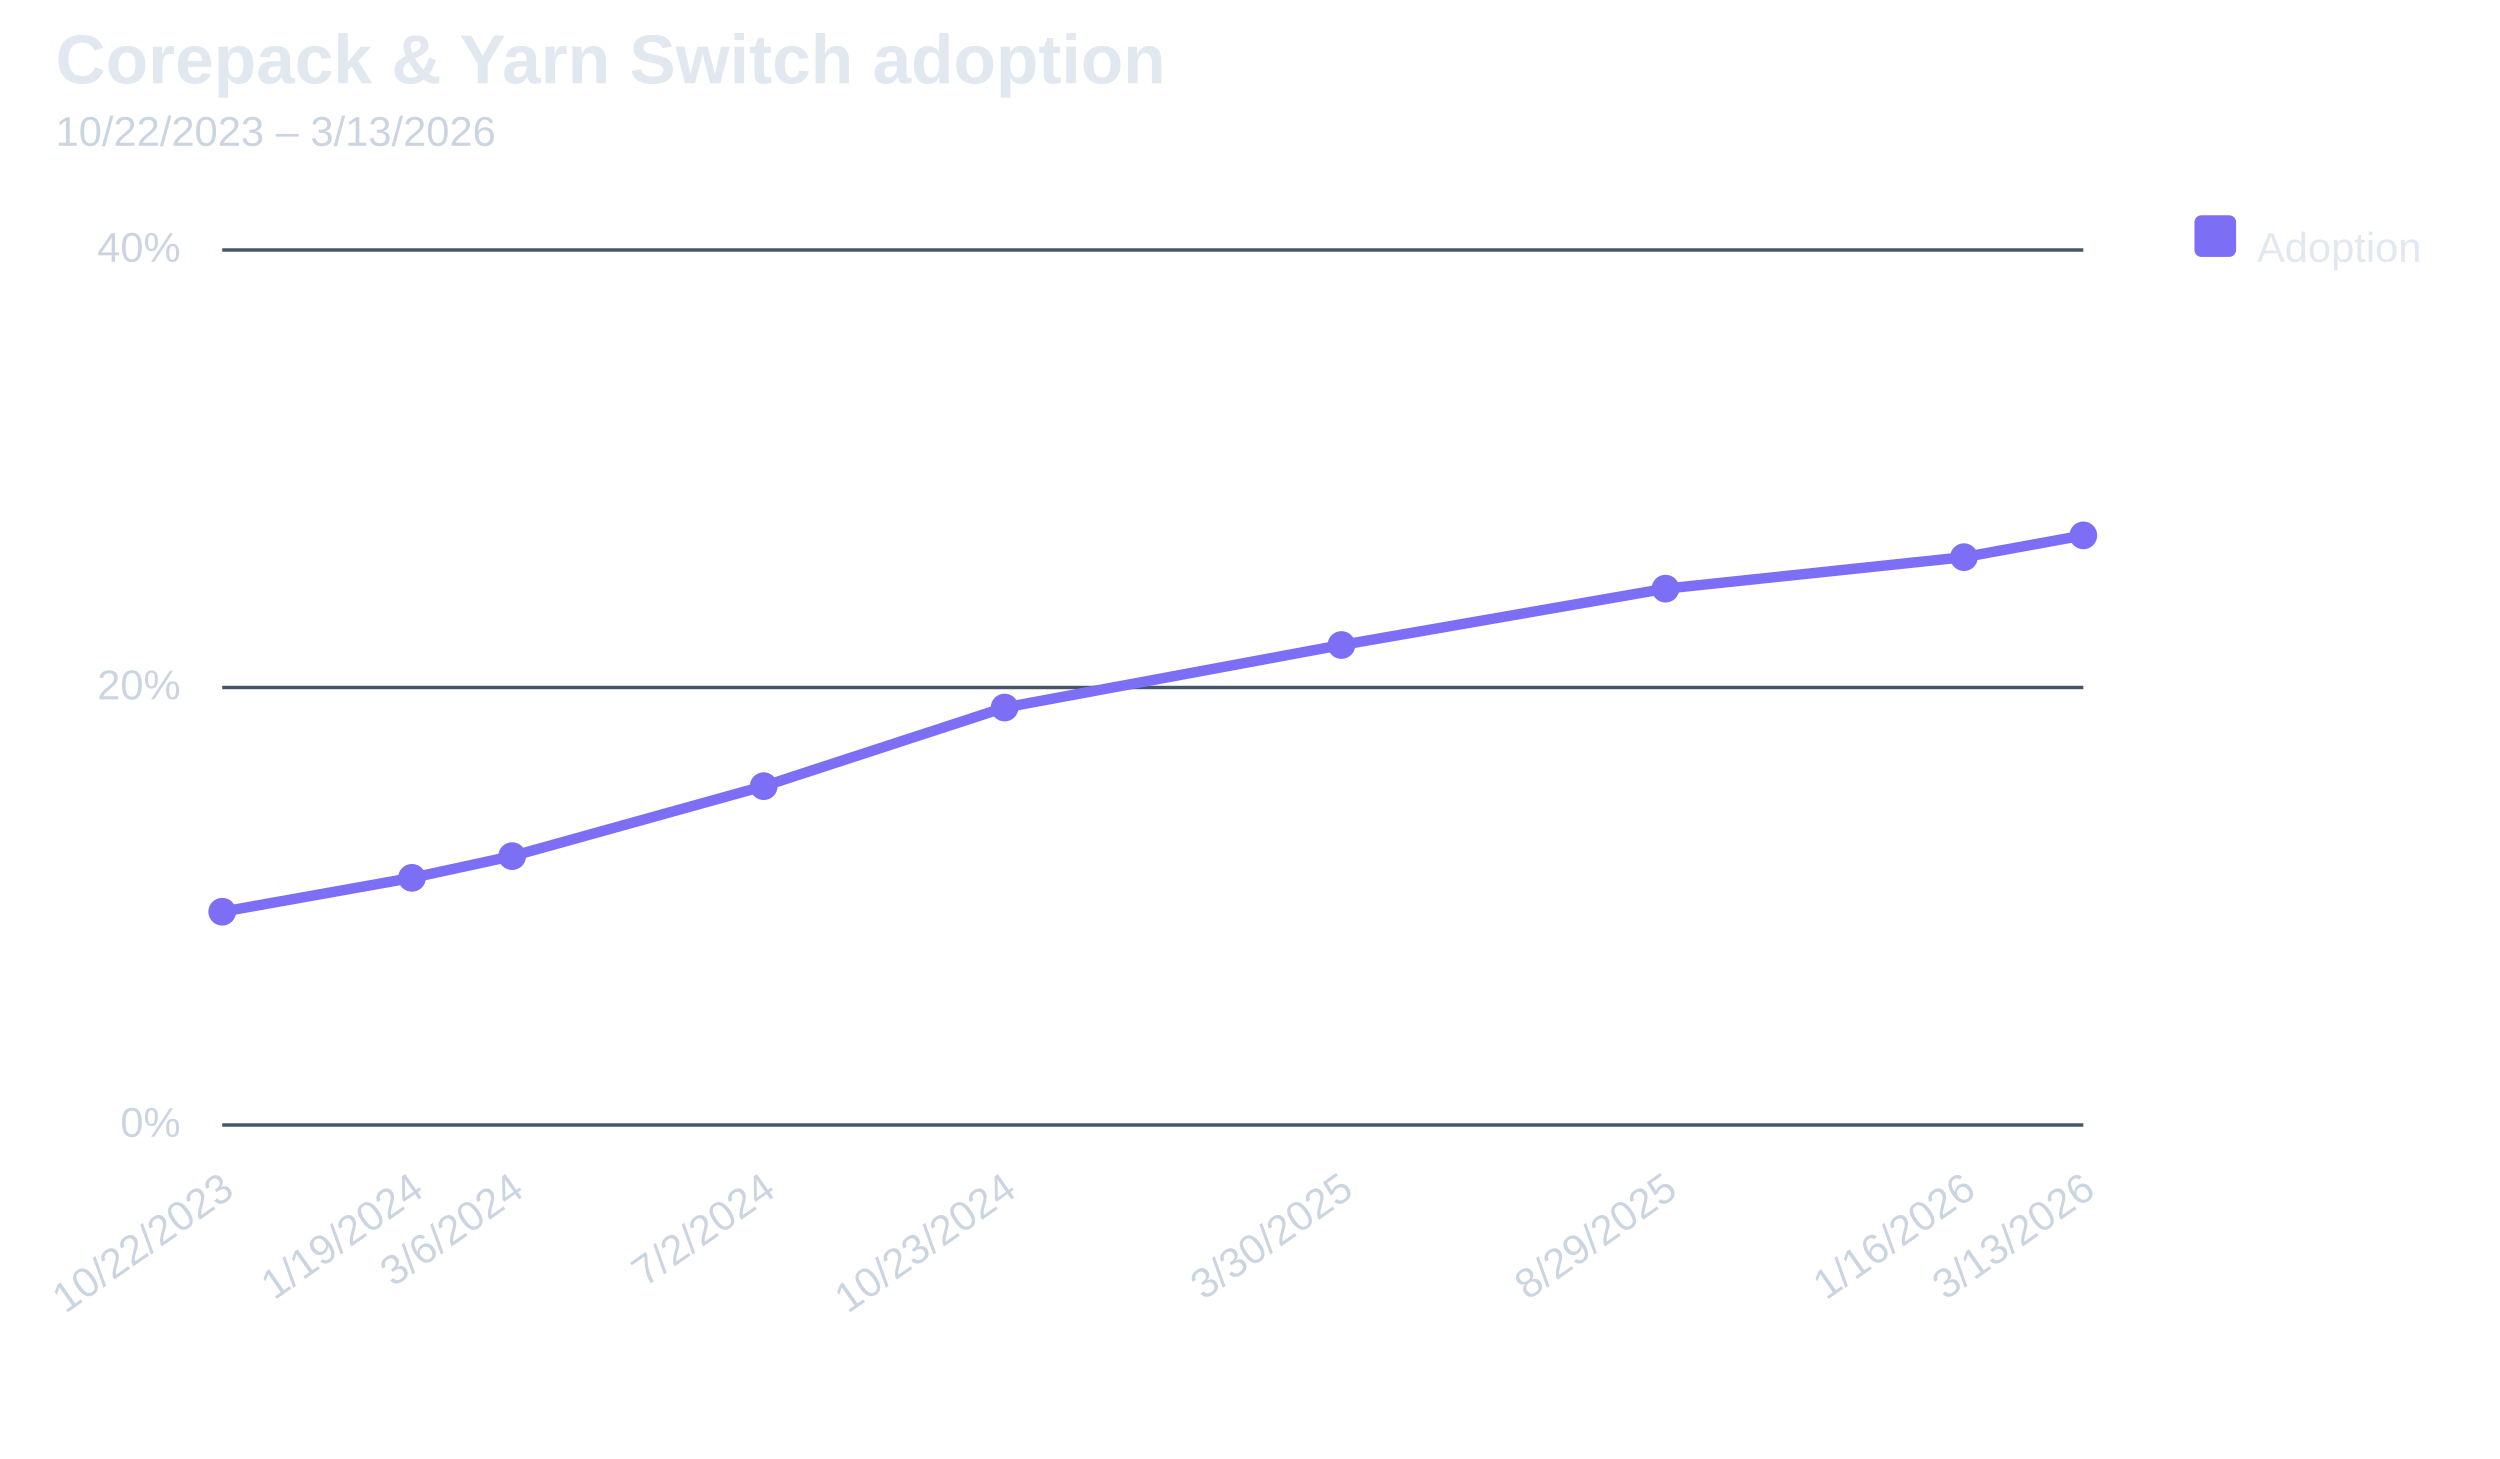
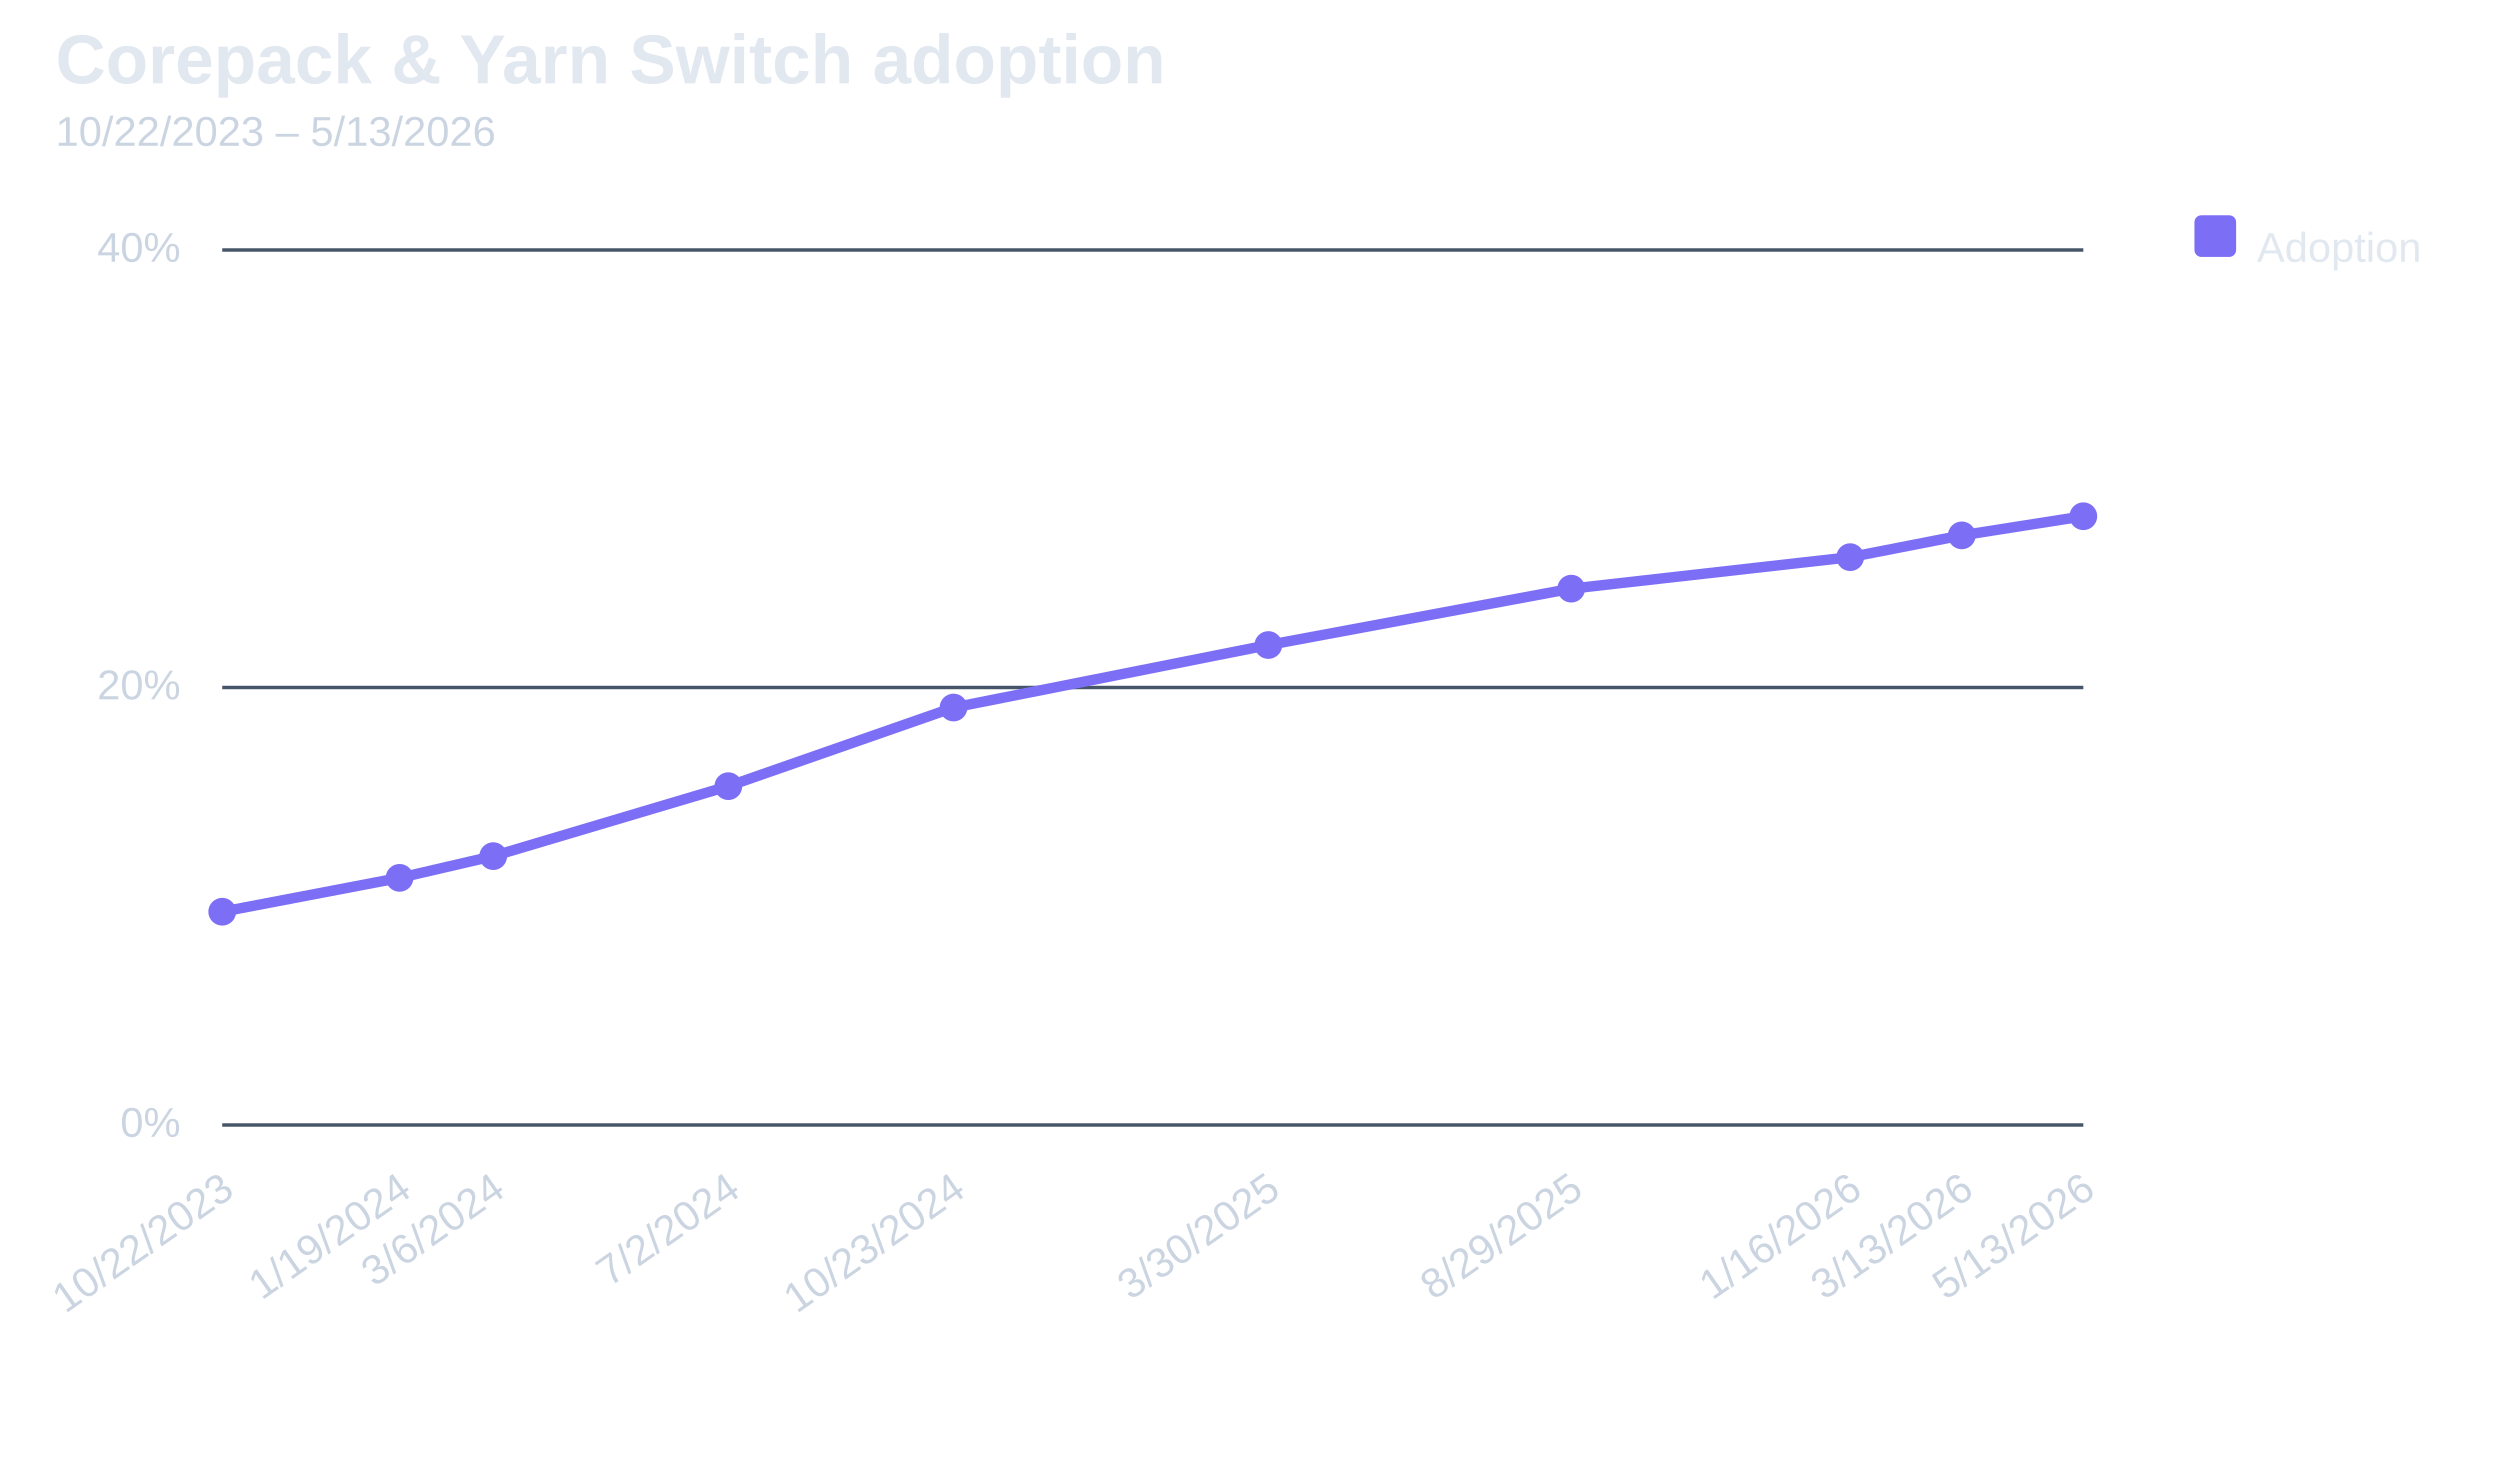
<svg xmlns="http://www.w3.org/2000/svg" width="720" height="420" viewBox="0 0 720 420" role="img" aria-label="Corepack &amp; Yarn Switch adoption">
  <style>
    text { font-family: "Helvetica Neue", Arial, sans-serif; }
    .title { font-size: 20px; font-weight: 700; fill: #e2e8f0; }
    .subtitle { font-size: 12px; fill: #cbd5e1; }
    .axis { stroke: #475569; stroke-width: 1; }
    .footer { font-size: 12px; fill: #cbd5e1; }
    .legend { font-size: 12px; fill: #e2e8f0; }
    .tick { font-size: 12px; fill: #cbd5e1; }
  </style>
  <text class="title" x="16" y="24">Corepack &amp; Yarn Switch adoption</text>
-   <text class="subtitle" x="16" y="42">10/22/2023 – 3/13/2026</text>
+   <text class="subtitle" x="16" y="42">10/22/2023 – 5/13/2026</text>
  <g class="y-ticks">
    <line class="axis" x1="64" y1="324" x2="600" y2="324" />
    <text class="tick" x="52" y="324" dominant-baseline="middle" text-anchor="end">0%</text>
    <line class="axis" x1="64" y1="198" x2="600" y2="198" />
    <text class="tick" x="52" y="198" dominant-baseline="middle" text-anchor="end">20%</text>
    <line class="axis" x1="64" y1="72" x2="600" y2="72" />
    <text class="tick" x="52" y="72" dominant-baseline="middle" text-anchor="end">40%</text>
  </g>
  <g class="x-ticks">
    <text class="tick" x="68" y="344" text-anchor="end" transform="rotate(-35 68 344)">10/22/2023</text>
-     <text class="tick" x="122.644" y="344" text-anchor="end" transform="rotate(-35 122.6438 344)">1/19/2024</text>
-     <text class="tick" x="151.501" y="344" text-anchor="end" transform="rotate(-35 151.5006 344)">3/6/2024</text>
-     <text class="tick" x="223.95" y="344" text-anchor="end" transform="rotate(-35 223.9496 344)">7/2/2024</text>
-     <text class="tick" x="293.329" y="344" text-anchor="end" transform="rotate(-35 293.3288 344)">10/23/2024</text>
-     <text class="tick" x="390.337" y="344" text-anchor="end" transform="rotate(-35 390.3368 344)">3/30/2025</text>
-     <text class="tick" x="483.661" y="344" text-anchor="end" transform="rotate(-35 483.6609 344)">8/29/2025</text>
-     <text class="tick" x="569.617" y="344" text-anchor="end" transform="rotate(-35 569.6174 344)">1/16/2026</text>
-     <text class="tick" x="604" y="344" text-anchor="end" transform="rotate(-35 604 344)">3/13/2026</text>
+     <text class="tick" x="119.075" y="344" text-anchor="end" transform="rotate(-35 119.0749 344)">1/19/2024</text>
+     <text class="tick" x="146.047" y="344" text-anchor="end" transform="rotate(-35 146.0471 344)">3/6/2024</text>
+     <text class="tick" x="213.764" y="344" text-anchor="end" transform="rotate(-35 213.7645 344)">7/2/2024</text>
+     <text class="tick" x="278.612" y="344" text-anchor="end" transform="rotate(-35 278.6124 344)">10/23/2024</text>
+     <text class="tick" x="369.285" y="344" text-anchor="end" transform="rotate(-35 369.2848 344)">3/30/2025</text>
+     <text class="tick" x="456.514" y="344" text-anchor="end" transform="rotate(-35 456.5139 344)">8/29/2025</text>
+     <text class="tick" x="536.857" y="344" text-anchor="end" transform="rotate(-35 536.8565 344)">1/16/2026</text>
+     <text class="tick" x="568.994" y="344" text-anchor="end" transform="rotate(-35 568.9936 344)">3/13/2026</text>
+     <text class="tick" x="604" y="344" text-anchor="end" transform="rotate(-35 604 344)">5/13/2026</text>
  </g>
  <g class="series-group">
    <g class="series" data-key="corepack_adoption">
-       <polyline fill="none" stroke="#7c6ff6" stroke-width="3" points="64,262.578 118.644,252.821 147.501,246.566 219.95,226.418 289.329,203.771 386.337,185.766 479.661,169.531 565.617,160.462 600,154.186" />
+       <polyline fill="none" stroke="#7c6ff6" stroke-width="3" points="64,262.578 115.075,252.821 142.047,246.566 209.764,226.418 274.612,203.771 365.285,185.766 452.514,169.531 532.857,160.462 564.994,154.186 600,148.675" />
      <circle cx="64" cy="262.578" r="4" fill="#7c6ff6" />
-       <circle cx="118.644" cy="252.821" r="4" fill="#7c6ff6" />
-       <circle cx="147.501" cy="246.566" r="4" fill="#7c6ff6" />
-       <circle cx="219.95" cy="226.418" r="4" fill="#7c6ff6" />
-       <circle cx="289.329" cy="203.771" r="4" fill="#7c6ff6" />
-       <circle cx="386.337" cy="185.766" r="4" fill="#7c6ff6" />
-       <circle cx="479.661" cy="169.531" r="4" fill="#7c6ff6" />
-       <circle cx="565.617" cy="160.462" r="4" fill="#7c6ff6" />
-       <circle cx="600" cy="154.186" r="4" fill="#7c6ff6" />
+       <circle cx="115.075" cy="252.821" r="4" fill="#7c6ff6" />
+       <circle cx="142.047" cy="246.566" r="4" fill="#7c6ff6" />
+       <circle cx="209.764" cy="226.418" r="4" fill="#7c6ff6" />
+       <circle cx="274.612" cy="203.771" r="4" fill="#7c6ff6" />
+       <circle cx="365.285" cy="185.766" r="4" fill="#7c6ff6" />
+       <circle cx="452.514" cy="169.531" r="4" fill="#7c6ff6" />
+       <circle cx="532.857" cy="160.462" r="4" fill="#7c6ff6" />
+       <circle cx="564.994" cy="154.186" r="4" fill="#7c6ff6" />
+       <circle cx="600" cy="148.675" r="4" fill="#7c6ff6" />
    </g>
  </g>
  <g class="legend-group">
    <g class="legend-item" data-key="corepack_adoption">
      <rect x="632" y="62" width="12" height="12" rx="2" fill="#7c6ff6" />
      <text class="legend" x="650" y="72" dominant-baseline="middle">Adoption</text>
    </g>
  </g>
</svg>
